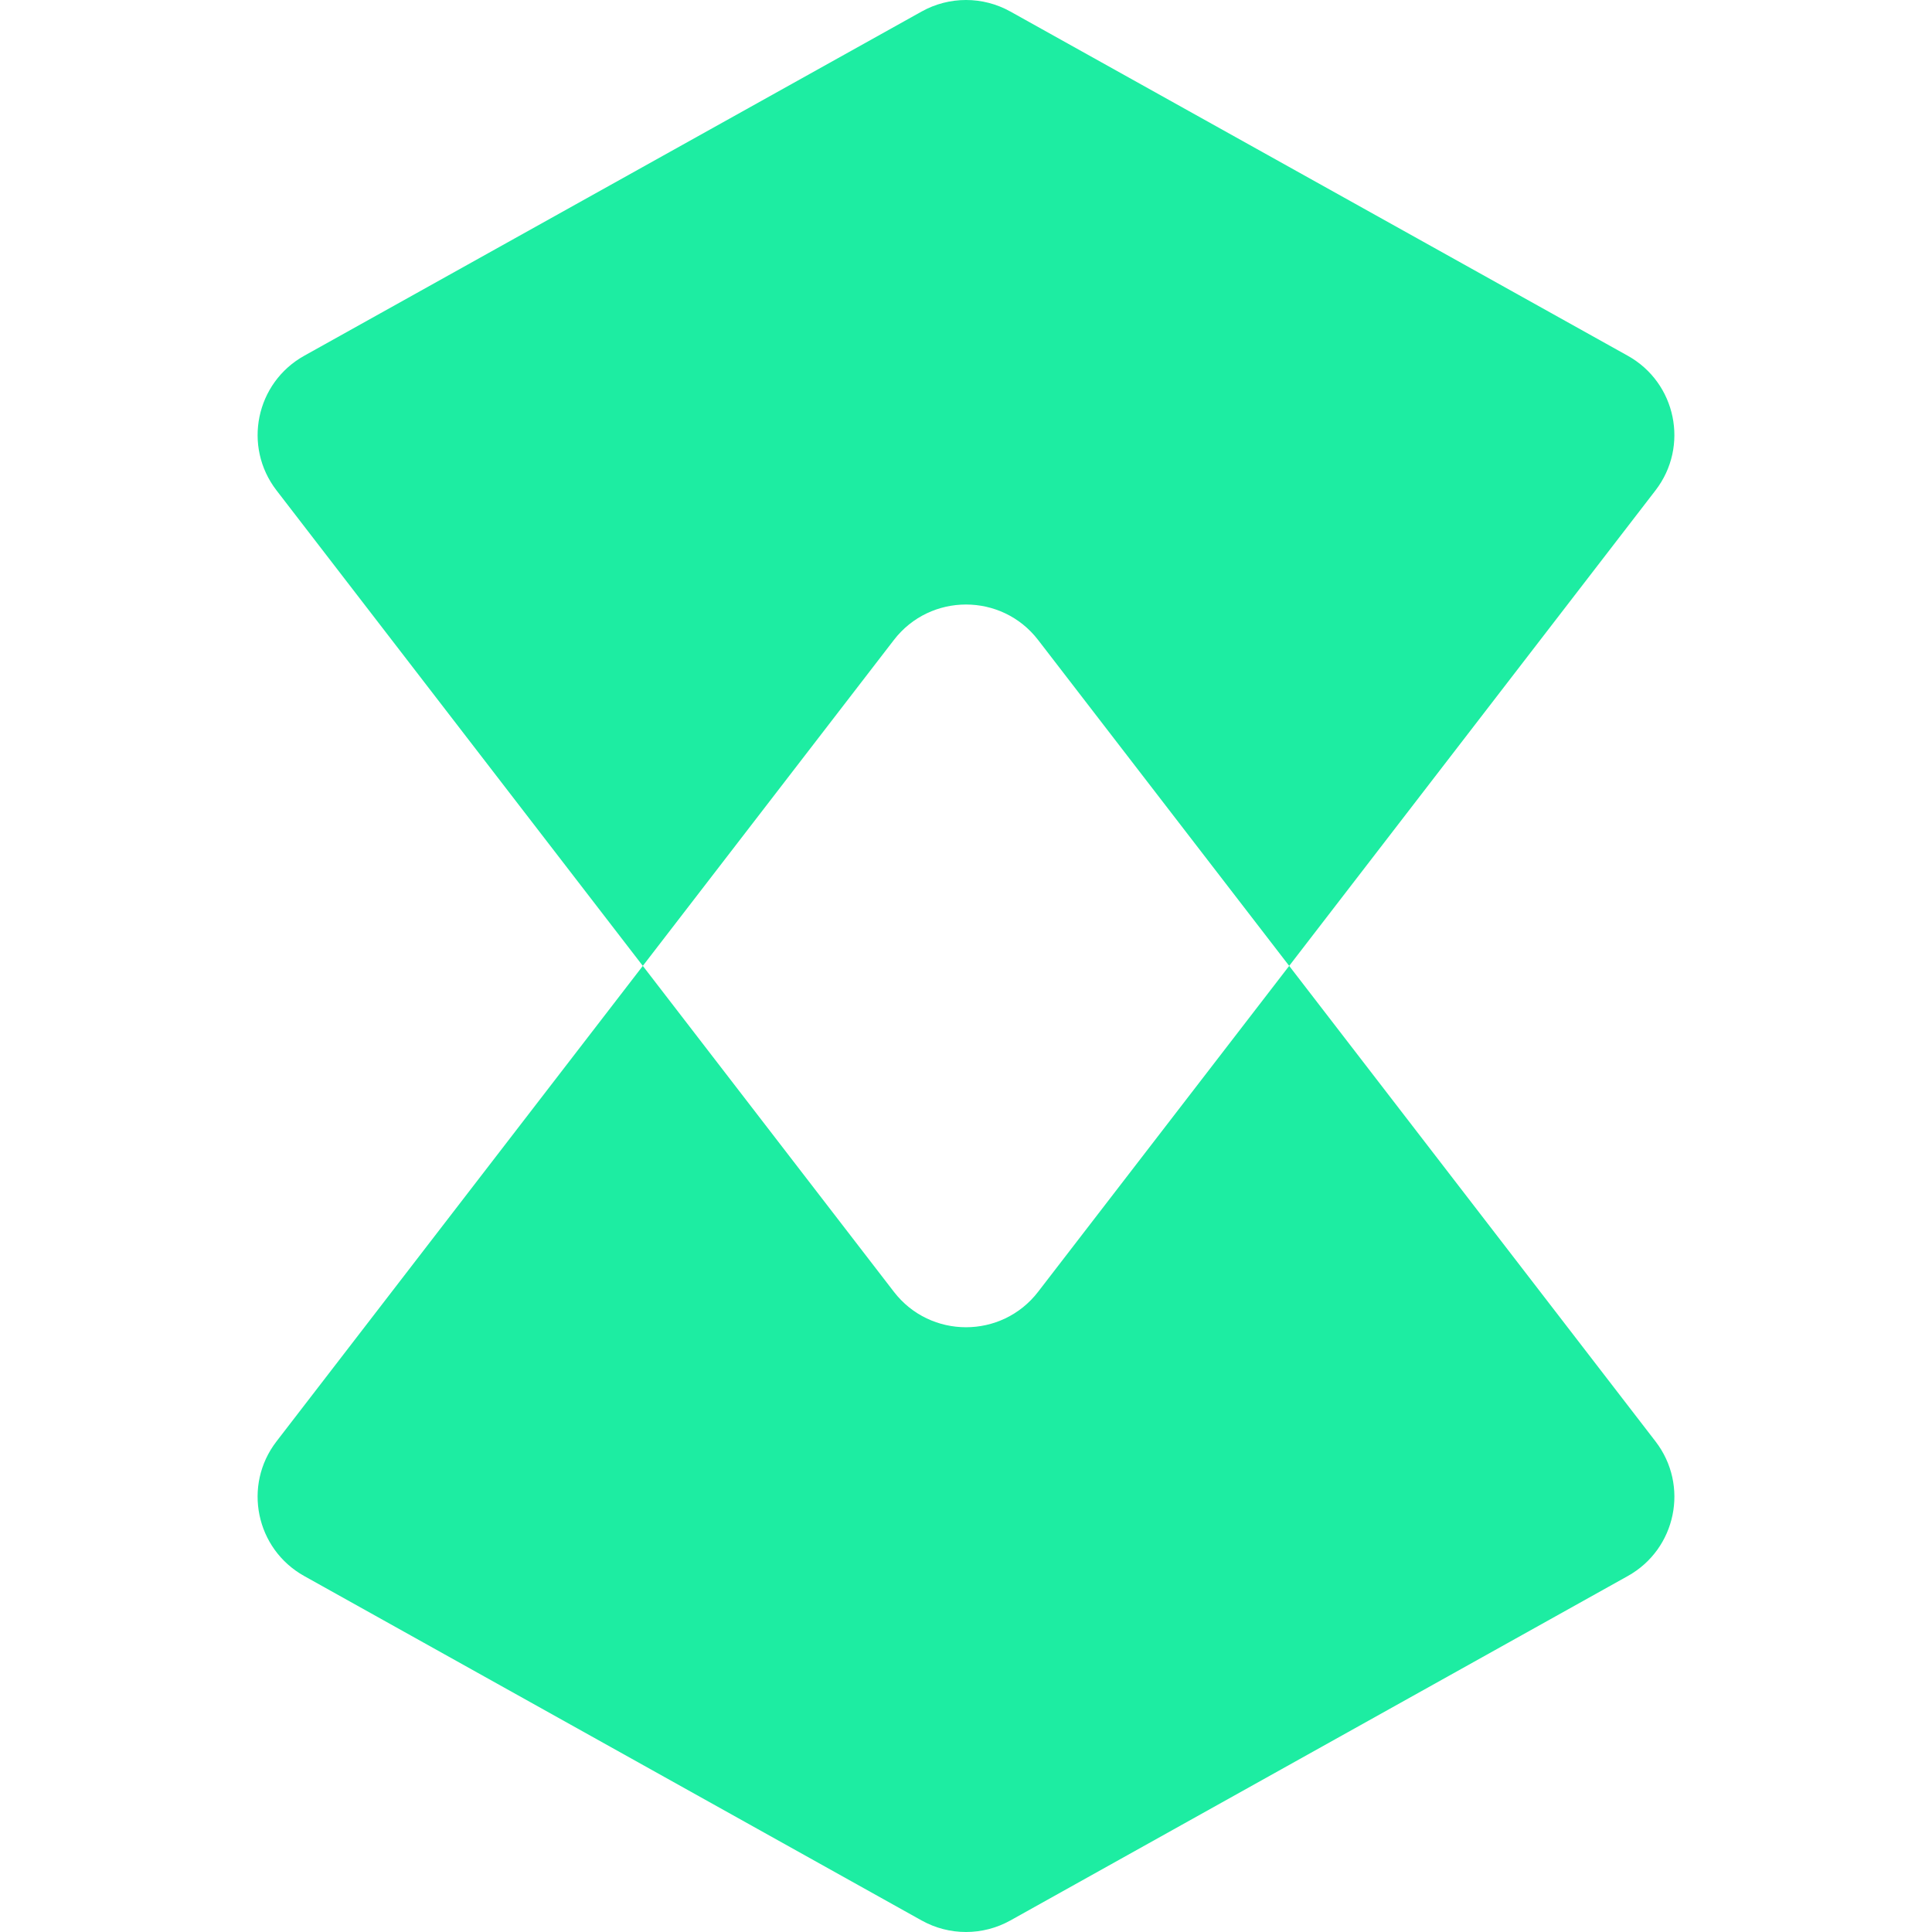
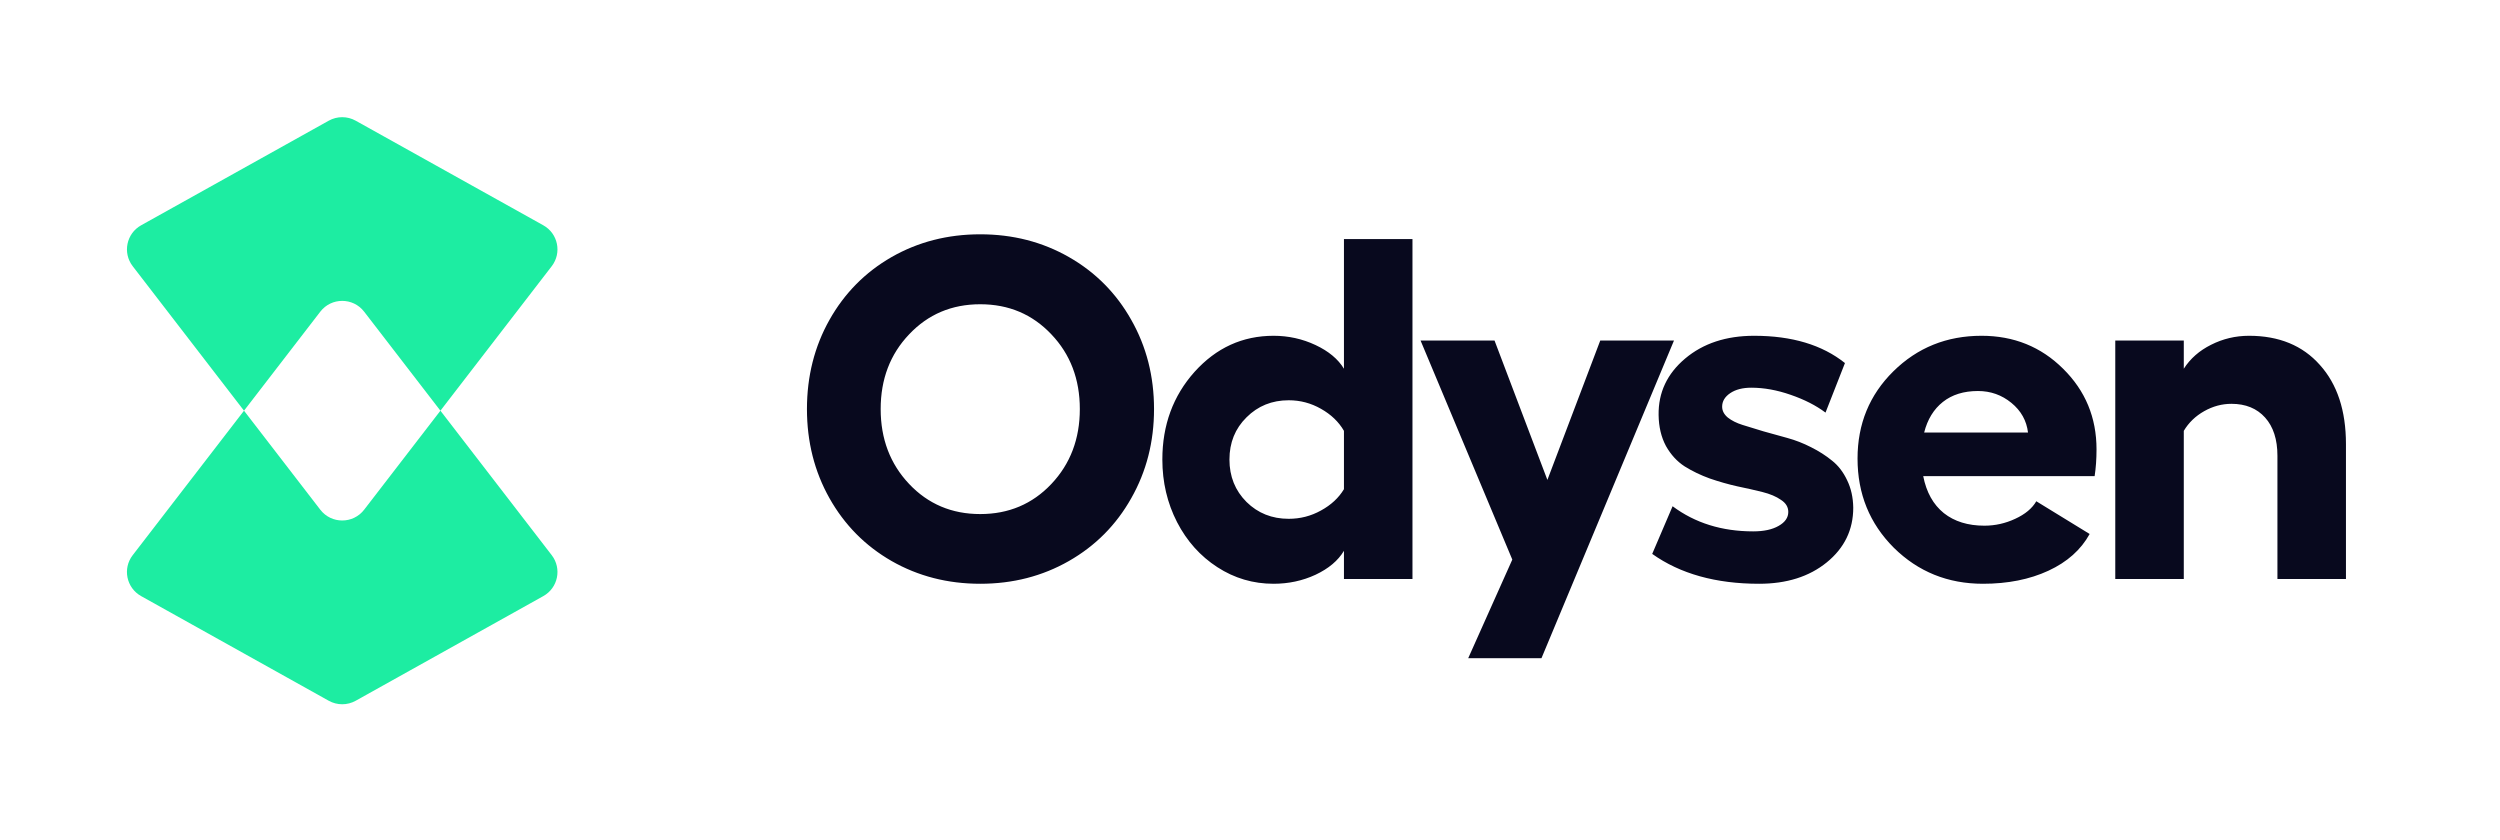
- <svg xmlns="http://www.w3.org/2000/svg" width="256" height="256" viewBox="0 0 220 300" fill="none">
-   <path d="M217.068 76.141L160.184 149.982L121.198 99.375C115.544 92.035 104.456 92.035 98.802 99.375L59.816 149.982L2.932 76.141C-2.322 69.322 -0.284 59.437 7.241 55.241L103.111 1.79C107.392 -0.597 112.608 -0.597 116.889 1.79L212.759 55.241C220.283 59.437 222.322 69.322 217.068 76.141Z" fill="#1DEDA2" />
-   <path d="M59.816 149.982L98.802 200.589C104.456 207.929 115.544 207.929 121.198 200.589L160.184 149.982L217.07 223.826C222.323 230.644 220.287 240.527 212.764 244.724L116.892 298.208C112.609 300.597 107.391 300.597 103.108 298.208L7.236 244.724C-0.287 240.527 -2.323 230.644 2.93 223.826L59.816 149.982Z" fill="#1DEDA2" />
+ <svg xmlns="http://www.w3.org/2000/svg" width="256" height="86" viewBox="0 0 256 86" fill="none">
+   <path d="M56.498 27.258L45.099 42.055L37.287 31.914C36.154 30.443 33.932 30.443 32.799 31.914L24.986 42.055L13.588 27.258C12.535 25.891 12.943 23.91 14.451 23.07L33.662 12.359C34.52 11.88 35.565 11.88 36.423 12.359L55.634 23.07C57.142 23.91 57.551 25.891 56.498 27.258Z" fill="#1DEDA2" />
+   <path d="M24.986 42.055L32.799 52.196C33.932 53.666 36.154 53.666 37.287 52.196L45.099 42.055L56.498 56.852C57.551 58.218 57.143 60.199 55.636 61.04L36.424 71.757C35.566 72.236 34.52 72.236 33.662 71.757L14.45 61.04C12.943 60.199 12.534 58.218 13.587 56.852L24.986 42.055Z" fill="#1DEDA2" />
+   <path d="M91.298 26.323C94.017 24.77 97.043 23.993 100.377 23.993C103.712 23.993 106.738 24.77 109.457 26.323C112.176 27.877 114.305 30.022 115.842 32.757C117.396 35.492 118.173 38.535 118.173 41.885C118.173 45.236 117.396 48.279 115.842 51.014C114.305 53.749 112.176 55.894 109.457 57.447C106.738 59.001 103.712 59.778 100.377 59.778C97.043 59.778 94.017 59.001 91.298 57.447C88.595 55.894 86.475 53.749 84.937 51.014C83.399 48.279 82.631 45.236 82.631 41.885C82.631 38.535 83.399 35.492 84.937 32.757C86.475 30.022 88.595 27.877 91.298 26.323ZM107.661 34.238C105.718 32.182 103.291 31.155 100.377 31.155C97.464 31.155 95.036 32.182 93.094 34.238C91.152 36.277 90.181 38.827 90.181 41.885C90.181 44.944 91.152 47.502 93.094 49.557C95.036 51.613 97.464 52.64 100.377 52.64C103.291 52.64 105.718 51.613 107.661 49.557C109.603 47.502 110.574 44.944 110.574 41.885C110.574 38.827 109.603 36.277 107.661 34.238ZM137.621 24.479H144.637V59.292H137.621V56.403C137.022 57.407 136.051 58.224 134.708 58.855C133.381 59.47 131.948 59.778 130.411 59.778C128.323 59.778 126.405 59.212 124.657 58.078C122.909 56.946 121.533 55.408 120.53 53.466C119.526 51.507 119.025 49.371 119.025 47.056C119.025 43.528 120.125 40.534 122.326 38.074C124.544 35.614 127.238 34.384 130.411 34.384C131.932 34.384 133.364 34.699 134.708 35.331C136.051 35.962 137.022 36.771 137.621 37.758V24.479ZM131.964 53.126C133.146 53.126 134.247 52.843 135.266 52.276C136.302 51.71 137.087 50.981 137.621 50.091V44.119C137.087 43.196 136.302 42.444 135.266 41.861C134.247 41.279 133.146 40.987 131.964 40.987C130.249 40.987 128.808 41.57 127.643 42.735C126.478 43.884 125.895 45.325 125.895 47.056C125.895 48.788 126.478 50.237 127.643 51.402C128.808 52.551 130.249 53.126 131.964 53.126ZM163.867 34.869H171.417L157.846 67.401H150.344L154.86 57.302L145.465 34.869H153.039L158.453 49.144L163.867 34.869ZM180.135 59.778C175.7 59.778 172.051 58.758 169.186 56.719L171.274 51.839C173.572 53.555 176.323 54.413 179.528 54.413C180.612 54.413 181.478 54.227 182.126 53.854C182.789 53.482 183.121 53.005 183.121 52.422C183.121 51.92 182.87 51.507 182.368 51.184C181.883 50.844 181.252 50.577 180.475 50.383C179.698 50.188 178.84 49.994 177.901 49.8C176.963 49.59 176.024 49.322 175.085 48.999C174.146 48.659 173.289 48.246 172.512 47.761C171.735 47.259 171.096 46.563 170.594 45.673C170.108 44.766 169.857 43.706 169.841 42.492C169.809 40.194 170.715 38.268 172.56 36.714C174.405 35.161 176.76 34.384 179.625 34.384C183.493 34.384 186.593 35.314 188.923 37.176L186.933 42.25C185.962 41.521 184.772 40.914 183.364 40.429C181.972 39.943 180.629 39.7 179.334 39.7C178.444 39.7 177.723 39.887 177.173 40.259C176.623 40.631 176.348 41.092 176.348 41.643C176.348 42.063 176.542 42.436 176.93 42.759C177.319 43.067 177.82 43.318 178.435 43.512C179.067 43.706 179.779 43.925 180.572 44.167C181.381 44.394 182.199 44.621 183.024 44.847C183.849 45.074 184.659 45.389 185.452 45.794C186.261 46.199 186.981 46.66 187.612 47.178C188.244 47.68 188.753 48.343 189.142 49.169C189.546 49.994 189.757 50.933 189.773 51.985C189.773 54.251 188.867 56.12 187.054 57.593C185.257 59.05 182.951 59.778 180.135 59.778ZM214.684 46.013C214.684 47 214.619 47.914 214.49 48.756H196.937C197.261 50.407 197.965 51.669 199.049 52.543C200.133 53.401 201.517 53.83 203.201 53.83C204.301 53.83 205.353 53.595 206.357 53.126C207.376 52.657 208.096 52.058 208.517 51.329L213.98 54.68C213.09 56.298 211.681 57.553 209.755 58.443C207.829 59.333 205.596 59.778 203.055 59.778C199.462 59.778 196.419 58.548 193.926 56.088C191.45 53.611 190.212 50.569 190.212 46.959C190.212 43.415 191.434 40.437 193.878 38.025C196.338 35.598 199.348 34.384 202.909 34.384C206.211 34.384 208.995 35.508 211.261 37.758C213.543 40.008 214.684 42.759 214.684 46.013ZM197.034 44.289H207.668C207.522 43.075 206.955 42.063 205.968 41.254C204.981 40.445 203.84 40.04 202.545 40.04C201.088 40.04 199.891 40.413 198.952 41.157C198.013 41.902 197.374 42.946 197.034 44.289ZM230.296 34.384C233.371 34.384 235.791 35.379 237.555 37.37C239.335 39.344 240.226 42.047 240.226 45.478V59.292H233.209V46.668C233.209 45.001 232.789 43.698 231.947 42.759C231.105 41.821 229.956 41.351 228.5 41.351C227.529 41.351 226.598 41.602 225.708 42.104C224.818 42.606 224.122 43.277 223.62 44.119V59.292H216.604V34.869H223.62V37.758C224.283 36.722 225.214 35.905 226.412 35.306C227.626 34.691 228.92 34.384 230.296 34.384Z" fill="#08091E" />
</svg>
